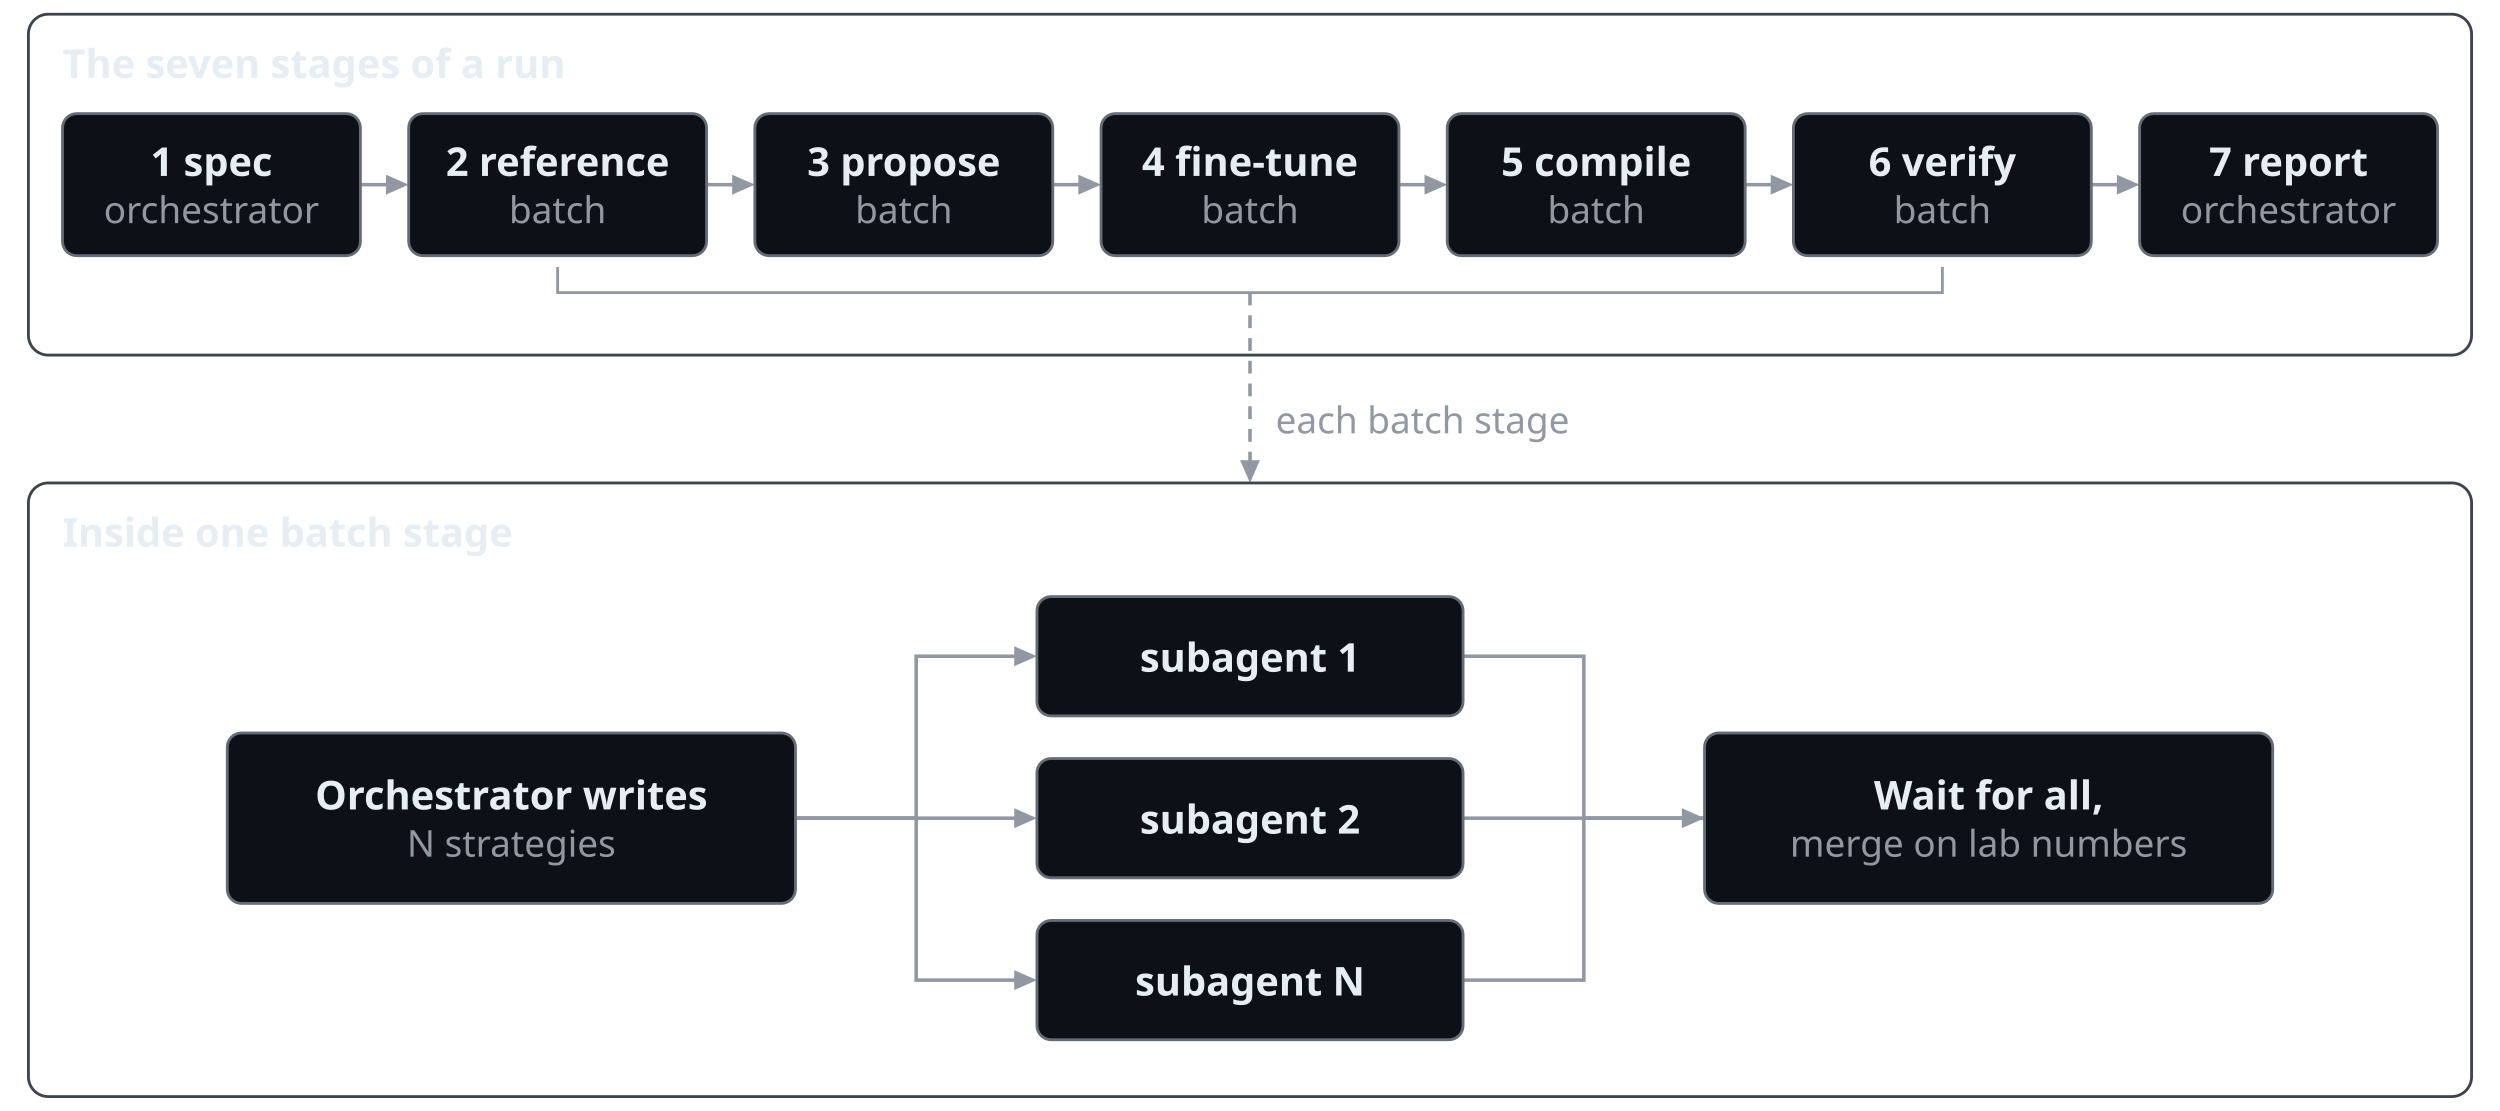
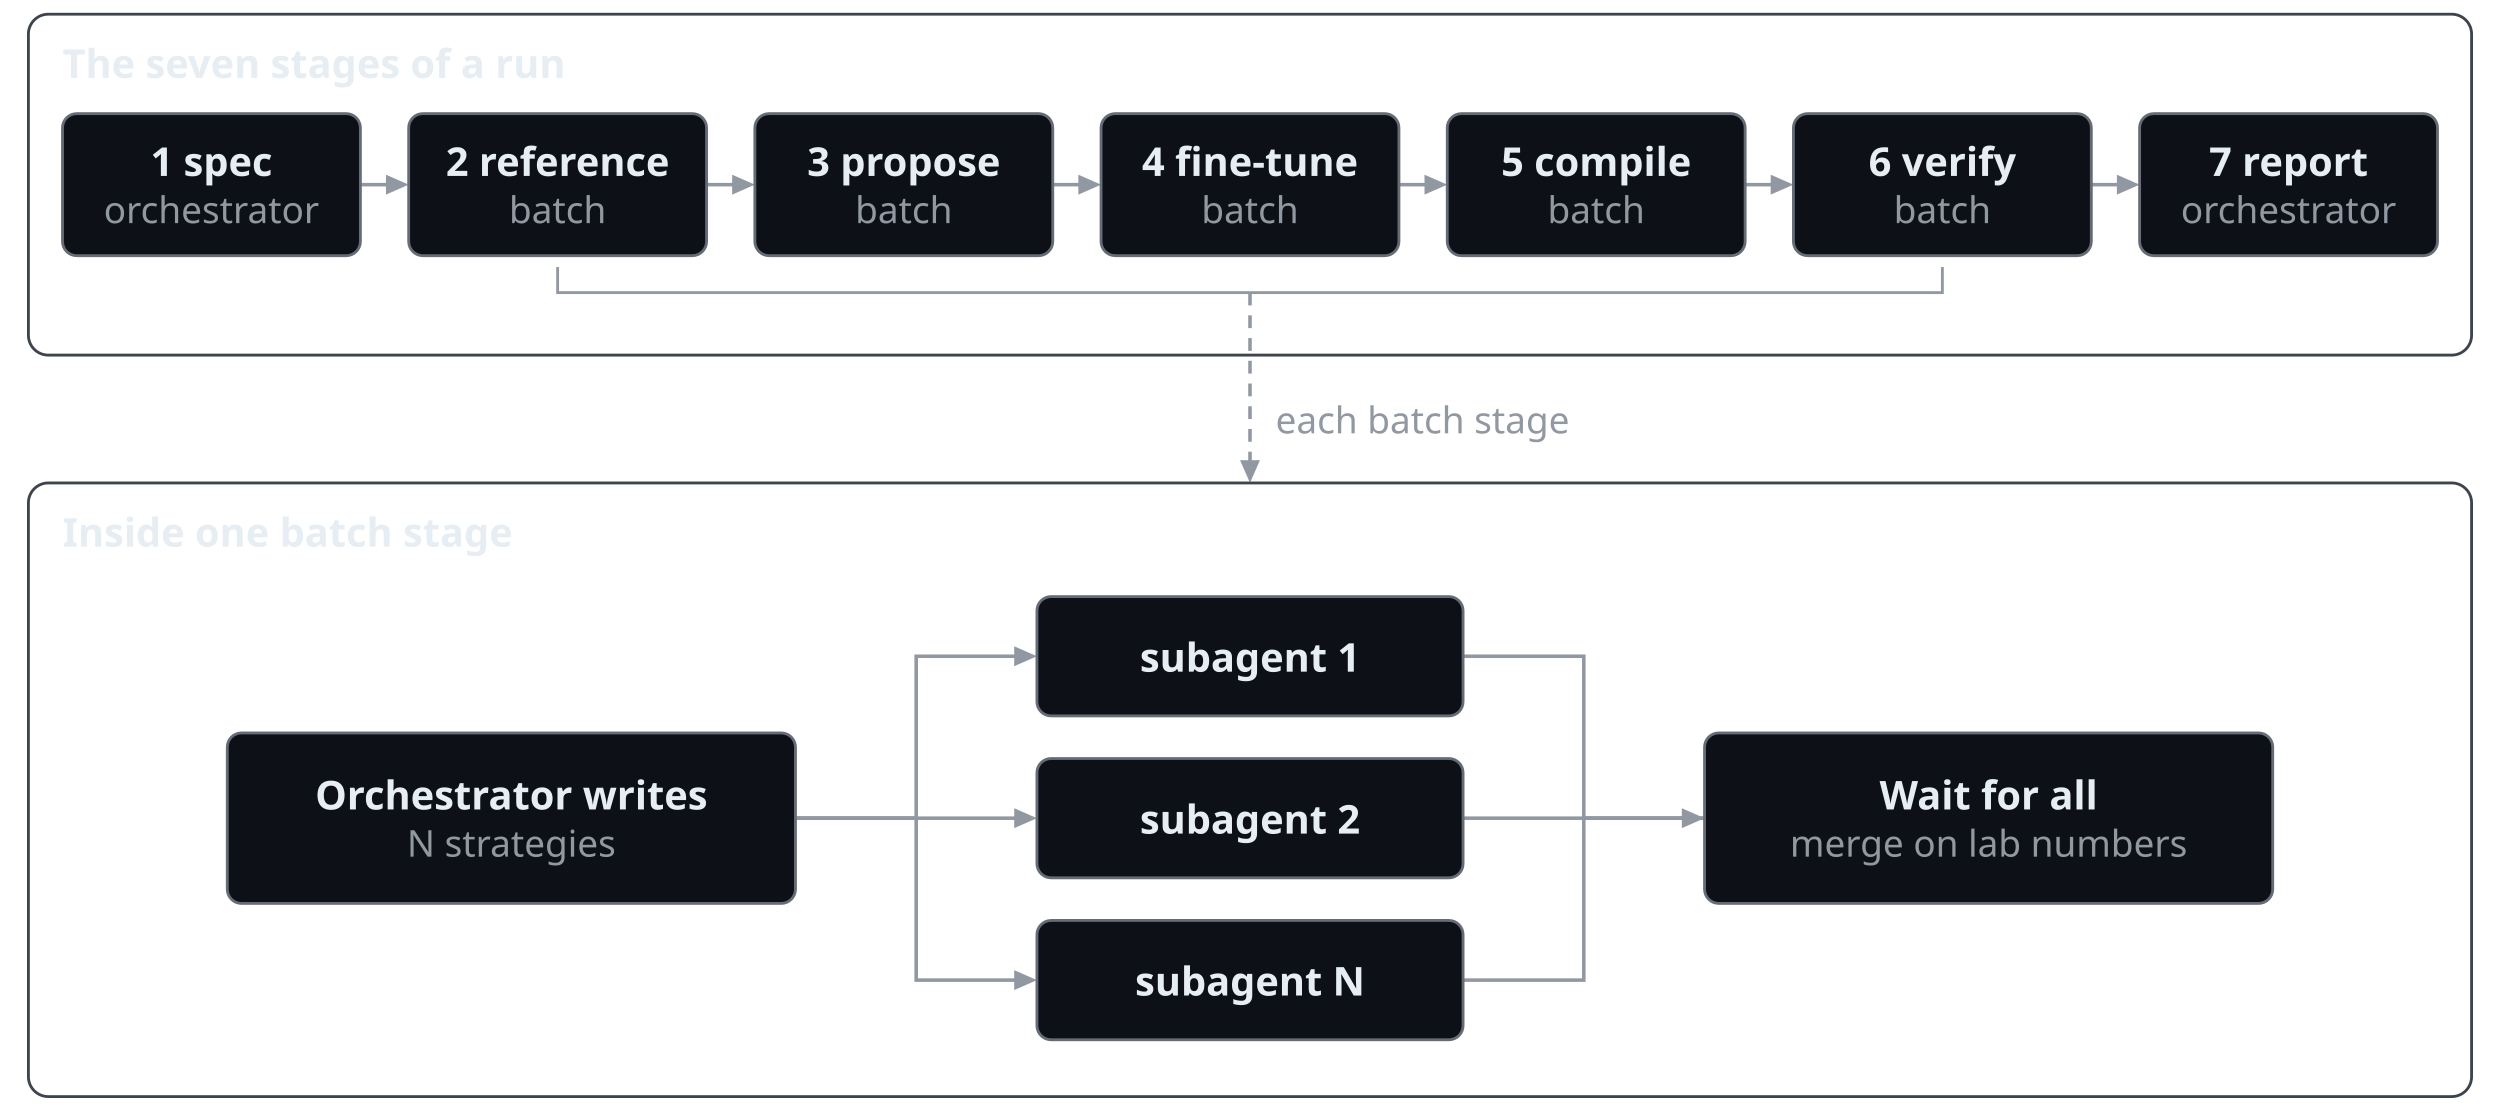
<svg xmlns="http://www.w3.org/2000/svg" viewBox="0 0 1760 782" width="1760" height="782" font-family="-apple-system, BlinkMacSystemFont, 'Segoe UI', 'Noto Sans', Helvetica, Arial, sans-serif" role="img">
  <rect x="20" y="10" width="1720" height="240" rx="14" fill="none" stroke="#3d444d" stroke-width="2" />
  <text x="44" y="44" font-size="28" font-weight="600" fill="#e6edf3" text-anchor="start" dominant-baseline="central" data-label="1">The seven stages of a run</text>
  <polyline points="253.714,130.0 273.714,130.0" fill="none" stroke="#9198a1" stroke-width="2.5" stroke-linejoin="miter" />
  <polygon points="287.714,130.0 271.714,137.0 271.714,123.0" fill="#9198a1" />
  <polyline points="497.429,130.0 517.429,130.0" fill="none" stroke="#9198a1" stroke-width="2.5" stroke-linejoin="miter" />
  <polygon points="531.429,130.0 515.429,137.0 515.429,123.0" fill="#9198a1" />
  <polyline points="741.143,130.0 761.143,130.0" fill="none" stroke="#9198a1" stroke-width="2.5" stroke-linejoin="miter" />
  <polygon points="775.143,130.0 759.143,137.0 759.143,123.0" fill="#9198a1" />
  <polyline points="984.857,130.0 1004.857,130.0" fill="none" stroke="#9198a1" stroke-width="2.5" stroke-linejoin="miter" />
  <polygon points="1018.857,130.0 1002.857,137.0 1002.857,123.0" fill="#9198a1" />
  <polyline points="1228.571,130.0 1248.571,130.0" fill="none" stroke="#9198a1" stroke-width="2.5" stroke-linejoin="miter" />
  <polygon points="1262.571,130.0 1246.571,137.0 1246.571,123.0" fill="#9198a1" />
  <polyline points="1472.286,130.0 1492.286,130.0" fill="none" stroke="#9198a1" stroke-width="2.5" stroke-linejoin="miter" />
  <polygon points="1506.286,130.0 1490.286,137.0 1490.286,123.0" fill="#9198a1" />
  <polyline points="392.571,188 392.571,206 1367.429,206 1367.429,188" fill="none" stroke="#9198a1" stroke-width="2" />
  <polyline points="880.0,206 880.0,326" fill="none" stroke="#9198a1" stroke-width="2.5" stroke-linejoin="miter" stroke-dasharray="9 7" />
  <polygon points="880.0,340 873.0,324 887.0,324" fill="#9198a1" />
  <text x="898.0" y="295.0" font-size="26" font-weight="400" fill="#9198a1" text-anchor="start" dominant-baseline="central" data-label="1">each batch stage</text>
  <rect x="20" y="340" width="1720" height="432" rx="14" fill="none" stroke="#3d444d" stroke-width="2" />
  <text x="44" y="374" font-size="28" font-weight="600" fill="#e6edf3" text-anchor="start" dominant-baseline="central" data-label="1">Inside one batch stage</text>
  <polyline points="560.0,576.0 645.0,576.0 645.0,462.0 716.0,462.0" fill="none" stroke="#9198a1" stroke-width="2.5" stroke-linejoin="miter" />
  <polygon points="730.0,462.0 714.0,469.0 714.0,455.0" fill="#9198a1" />
  <polyline points="1030.0,462.0 1115.0,462.0 1115.0,576.0 1200.0,576.0" fill="none" stroke="#9198a1" stroke-width="2.5" stroke-linejoin="miter" />
  <polyline points="560.0,576.0 645.0,576.0 716.0,576.0" fill="none" stroke="#9198a1" stroke-width="2.5" stroke-linejoin="miter" />
  <polygon points="730.0,576.0 714.0,583.0 714.0,569.0" fill="#9198a1" />
  <polyline points="1030.0,576.0 1115.0,576.0 1186.0,576.0" fill="none" stroke="#9198a1" stroke-width="2.5" stroke-linejoin="miter" />
  <polygon points="1200.0,576.0 1184.0,583.0 1184.0,569.0" fill="#9198a1" />
  <polyline points="560.0,576.0 645.0,576.0 645.0,690.0 716.0,690.0" fill="none" stroke="#9198a1" stroke-width="2.5" stroke-linejoin="miter" />
  <polygon points="730.0,690.0 714.0,697.0 714.0,683.0" fill="#9198a1" />
  <polyline points="1030.0,690.0 1115.0,690.0 1115.0,576.0 1200.0,576.0" fill="none" stroke="#9198a1" stroke-width="2.5" stroke-linejoin="miter" />
  <rect x="44.0" y="80" width="209.714" height="100" rx="10" fill="#0d1117" stroke="#656c76" stroke-width="2" />
  <text x="148.857" y="113.0" font-size="28" font-weight="600" fill="#e6edf3" text-anchor="middle" dominant-baseline="central" data-box="s1">1 spec</text>
  <text x="148.857" y="147.0" font-size="26" fill="#9198a1" text-anchor="middle" dominant-baseline="central" data-box="s1">orchestrator</text>
  <rect x="287.714" y="80" width="209.714" height="100" rx="10" fill="#0d1117" stroke="#656c76" stroke-width="2" />
  <text x="392.571" y="113.0" font-size="28" font-weight="600" fill="#e6edf3" text-anchor="middle" dominant-baseline="central" data-box="s2">2 reference</text>
  <text x="392.571" y="147.0" font-size="26" fill="#9198a1" text-anchor="middle" dominant-baseline="central" data-box="s2">batch</text>
  <rect x="531.429" y="80" width="209.714" height="100" rx="10" fill="#0d1117" stroke="#656c76" stroke-width="2" />
  <text x="636.286" y="113.0" font-size="28" font-weight="600" fill="#e6edf3" text-anchor="middle" dominant-baseline="central" data-box="s3">3 propose</text>
  <text x="636.286" y="147.0" font-size="26" fill="#9198a1" text-anchor="middle" dominant-baseline="central" data-box="s3">batch</text>
  <rect x="775.143" y="80" width="209.714" height="100" rx="10" fill="#0d1117" stroke="#656c76" stroke-width="2" />
  <text x="880.0" y="113.0" font-size="28" font-weight="600" fill="#e6edf3" text-anchor="middle" dominant-baseline="central" data-box="s4">4 fine-tune</text>
  <text x="880.0" y="147.0" font-size="26" fill="#9198a1" text-anchor="middle" dominant-baseline="central" data-box="s4">batch</text>
  <rect x="1018.857" y="80" width="209.714" height="100" rx="10" fill="#0d1117" stroke="#656c76" stroke-width="2" />
  <text x="1123.714" y="113.0" font-size="28" font-weight="600" fill="#e6edf3" text-anchor="middle" dominant-baseline="central" data-box="s5">5 compile</text>
  <text x="1123.714" y="147.0" font-size="26" fill="#9198a1" text-anchor="middle" dominant-baseline="central" data-box="s5">batch</text>
  <rect x="1262.571" y="80" width="209.714" height="100" rx="10" fill="#0d1117" stroke="#656c76" stroke-width="2" />
  <text x="1367.429" y="113.0" font-size="28" font-weight="600" fill="#e6edf3" text-anchor="middle" dominant-baseline="central" data-box="s6">6 verify</text>
  <text x="1367.429" y="147.0" font-size="26" fill="#9198a1" text-anchor="middle" dominant-baseline="central" data-box="s6">batch</text>
  <rect x="1506.286" y="80" width="209.714" height="100" rx="10" fill="#0d1117" stroke="#656c76" stroke-width="2" />
  <text x="1611.143" y="113.0" font-size="28" font-weight="600" fill="#e6edf3" text-anchor="middle" dominant-baseline="central" data-box="s7">7 report</text>
  <text x="1611.143" y="147.0" font-size="26" fill="#9198a1" text-anchor="middle" dominant-baseline="central" data-box="s7">orchestrator</text>
  <rect x="160.0" y="516.0" width="400" height="120" rx="10" fill="#0d1117" stroke="#656c76" stroke-width="2" />
  <text x="360.0" y="559.0" font-size="28" font-weight="600" fill="#e6edf3" text-anchor="middle" dominant-baseline="central" data-box="plan">Orchestrator writes</text>
  <text x="360.0" y="593.0" font-size="26" fill="#9198a1" text-anchor="middle" dominant-baseline="central" data-box="plan">N strategies</text>
  <rect x="1200.0" y="516.0" width="400" height="120" rx="10" fill="#0d1117" stroke="#656c76" stroke-width="2" />
-   <text x="1400.0" y="559.0" font-size="28" font-weight="600" fill="#e6edf3" text-anchor="middle" dominant-baseline="central" data-box="merge">Wait for all,</text>
+   <text x="1400.0" y="559.0" font-size="28" font-weight="600" fill="#e6edf3" text-anchor="middle" dominant-baseline="central" data-box="merge">Wait for all</text>
  <text x="1400.0" y="593.0" font-size="26" fill="#9198a1" text-anchor="middle" dominant-baseline="central" data-box="merge">merge on lab numbers</text>
  <rect x="730.0" y="420" width="300" height="84" rx="10" fill="#0d1117" stroke="#656c76" stroke-width="2" />
  <text x="880.0" y="462.0" font-size="28" font-weight="600" fill="#e6edf3" text-anchor="middle" dominant-baseline="central" data-box="a1">subagent 1</text>
  <rect x="730.0" y="534" width="300" height="84" rx="10" fill="#0d1117" stroke="#656c76" stroke-width="2" />
  <text x="880.0" y="576.0" font-size="28" font-weight="600" fill="#e6edf3" text-anchor="middle" dominant-baseline="central" data-box="a2">subagent 2</text>
  <rect x="730.0" y="648" width="300" height="84" rx="10" fill="#0d1117" stroke="#656c76" stroke-width="2" />
  <text x="880.0" y="690.0" font-size="28" font-weight="600" fill="#e6edf3" text-anchor="middle" dominant-baseline="central" data-box="aN">subagent N</text>
</svg>
